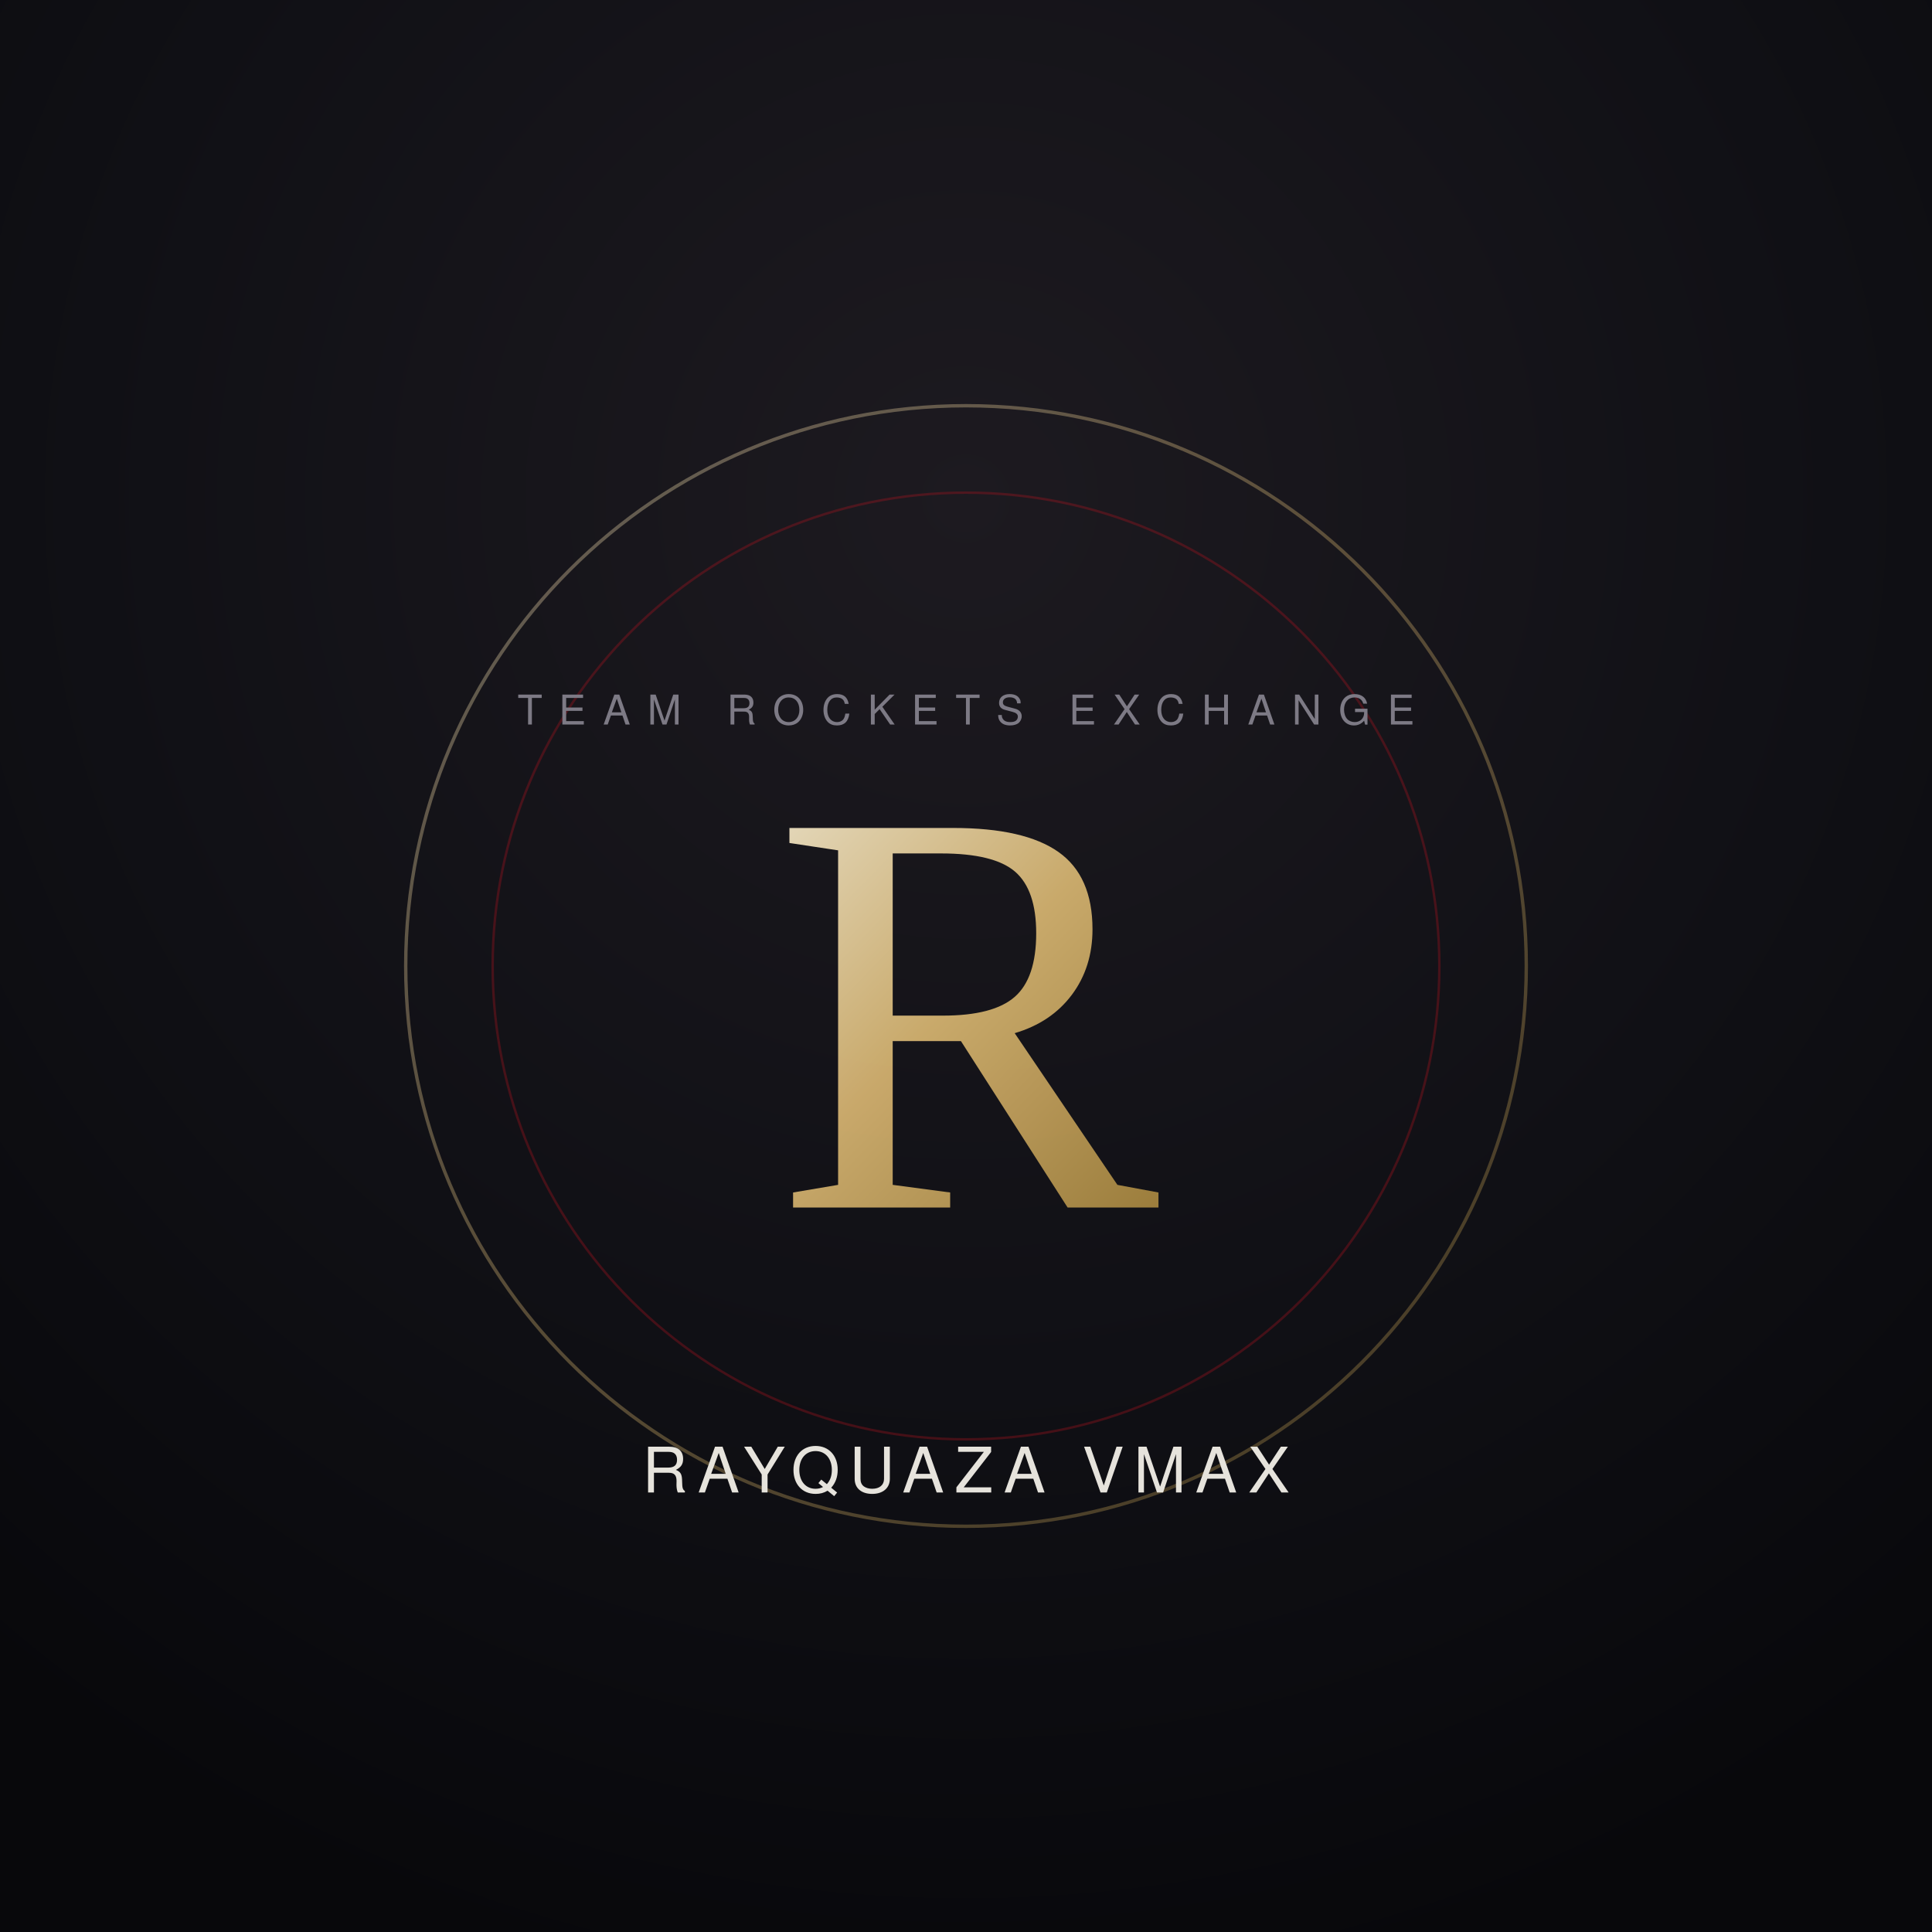
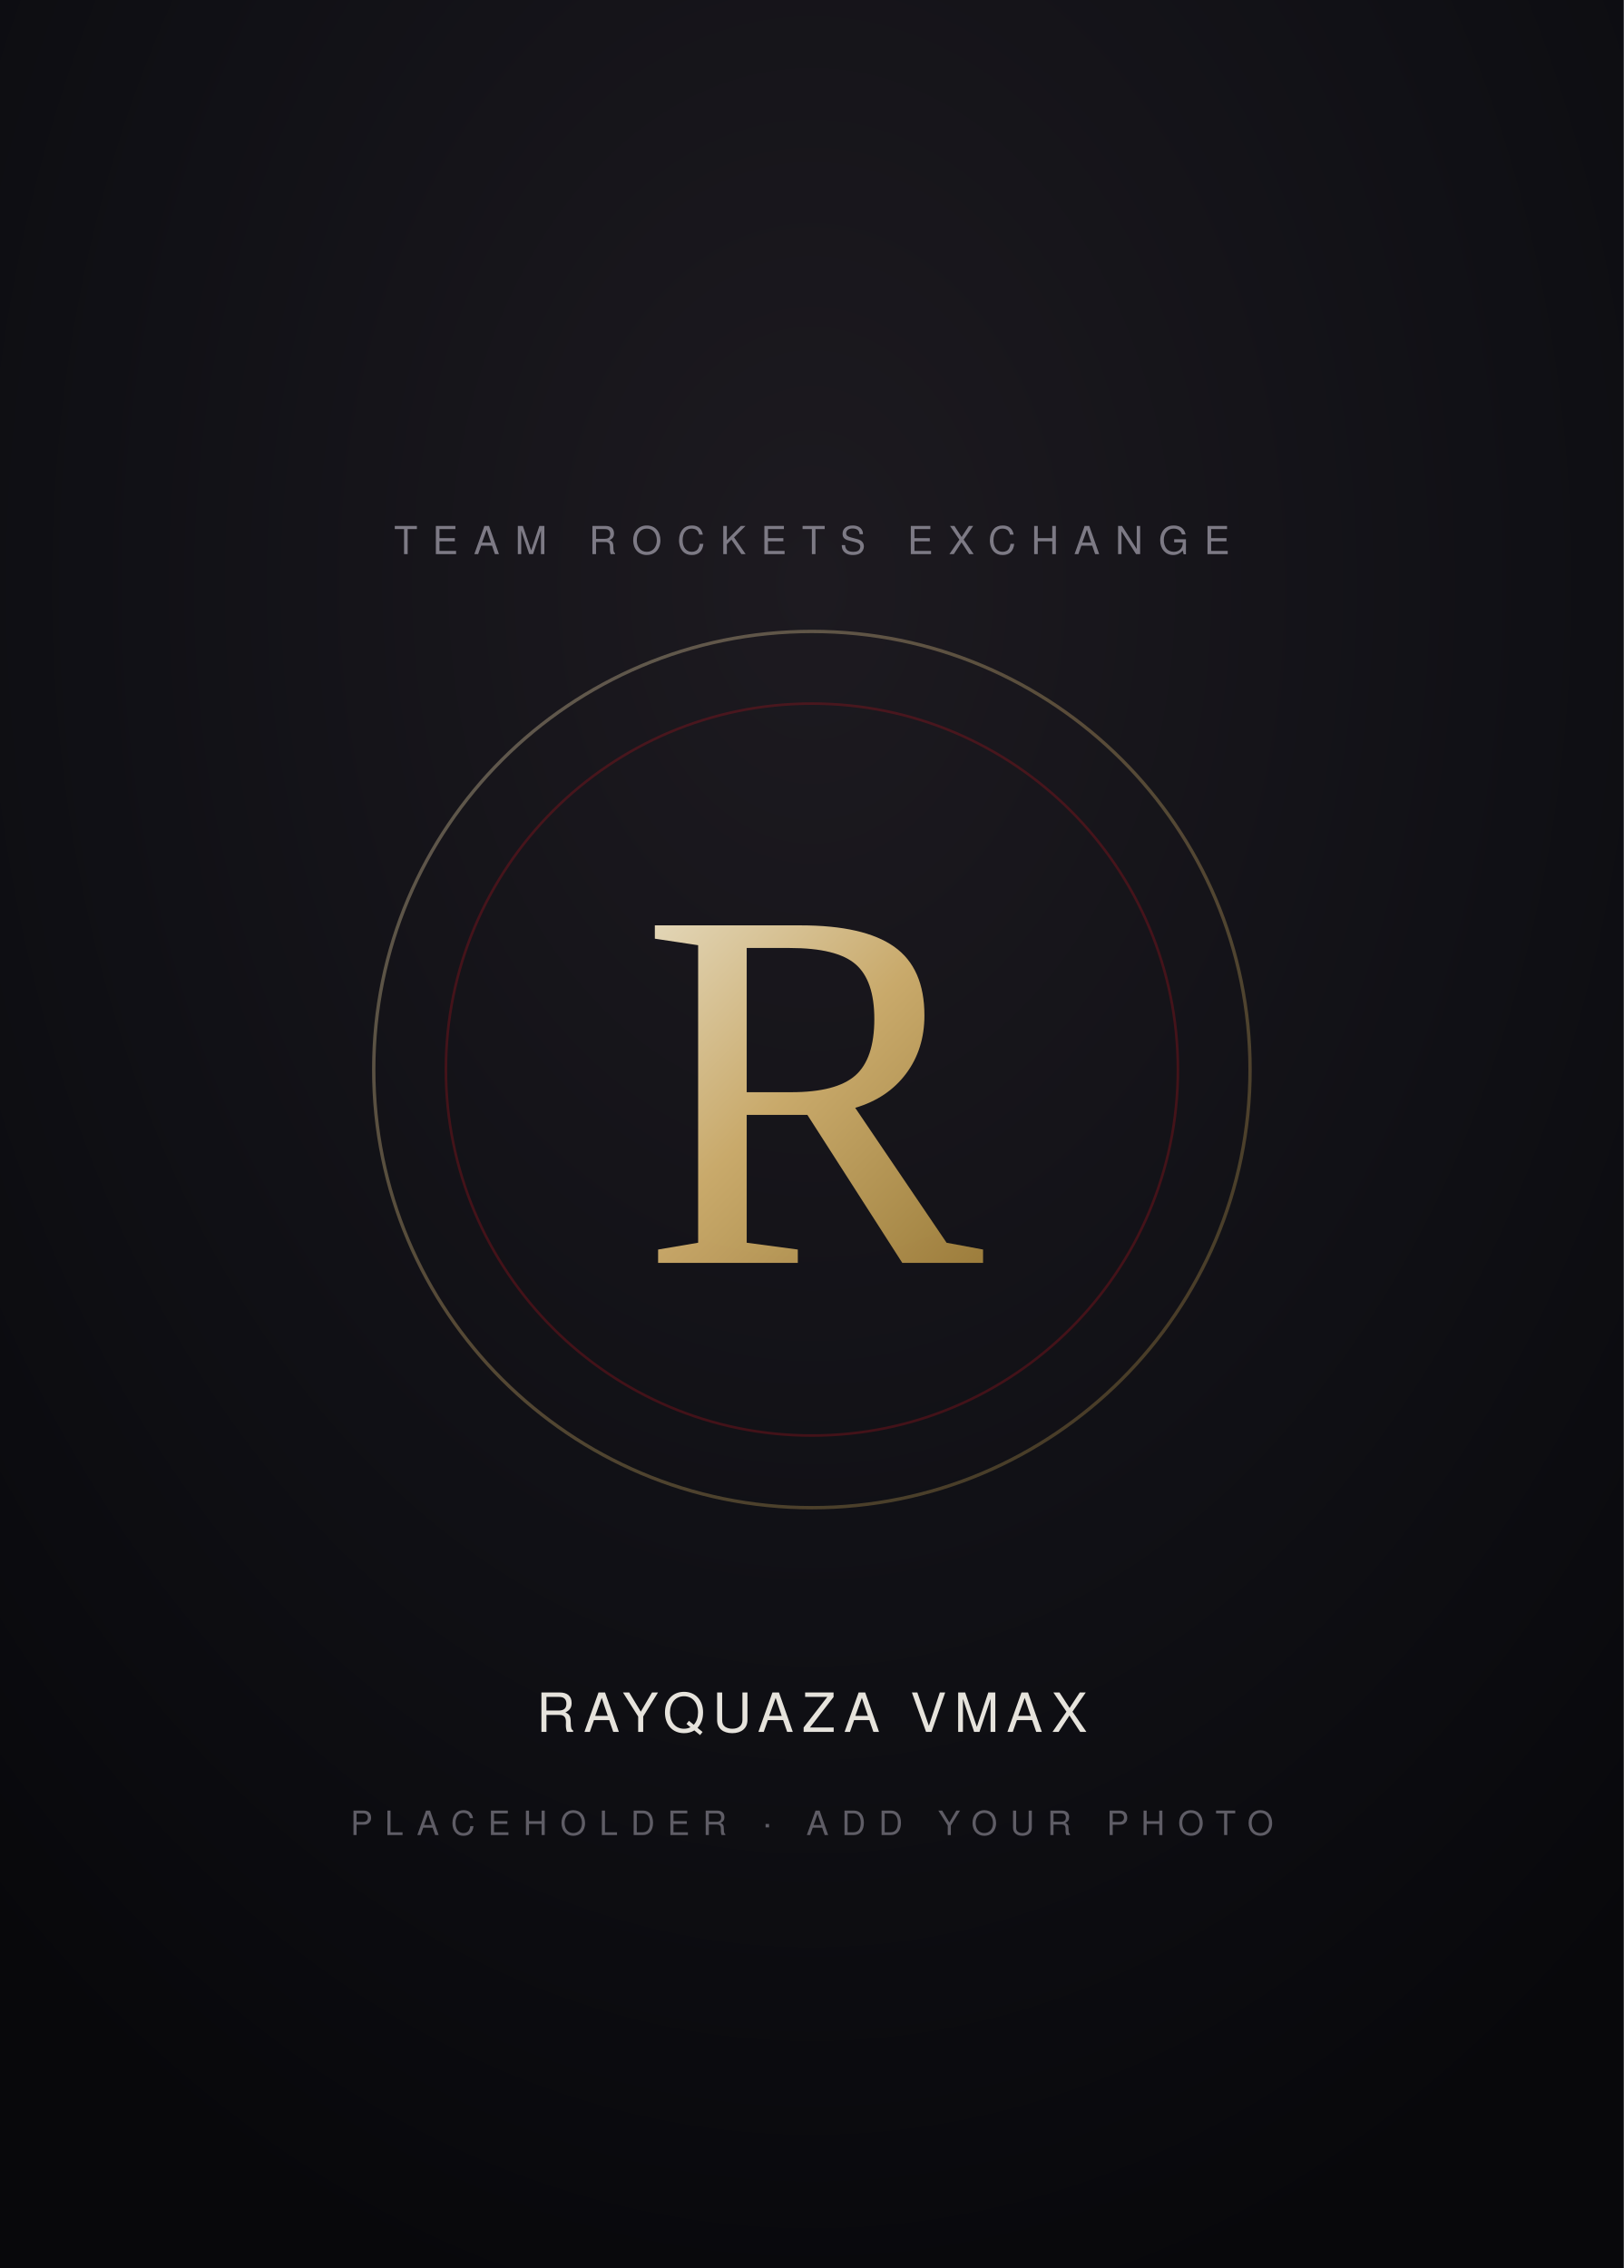
- <svg xmlns="http://www.w3.org/2000/svg" viewBox="0 0 800 800" width="800" height="800">
+ <svg xmlns="http://www.w3.org/2000/svg" viewBox="0 0 630 880" width="630" height="880">
  <defs>
    <radialGradient id="bg" cx="50%" cy="26%" r="78%">
      <stop offset="0%" stop-color="#1d1a20" />
      <stop offset="58%" stop-color="#101015" />
      <stop offset="100%" stop-color="#08080b" />
    </radialGradient>
    <linearGradient id="gold" x1="0%" y1="0%" x2="100%" y2="100%">
      <stop offset="0%" stop-color="#f4e6c4" />
      <stop offset="45%" stop-color="#d8b672" />
      <stop offset="100%" stop-color="#a8873f" />
    </linearGradient>
  </defs>
-   <rect width="800" height="800" fill="url(#bg)" />
-   <circle cx="400" cy="400" r="232" fill="none" stroke="url(#gold)" stroke-opacity=".36" stroke-width="1.4" />
-   <circle cx="400" cy="400" r="196" fill="none" stroke="#c1121f" stroke-opacity=".3" stroke-width="1" />
-   <text x="400" y="300" text-anchor="middle" font-family="Helvetica,Arial,sans-serif" font-size="17" letter-spacing="7" fill="#7d7a85">TEAM ROCKETS EXCHANGE</text>
-   <text x="400" y="500" text-anchor="middle" font-family="Georgia,'Times New Roman',serif" font-size="240" fill="url(#gold)" fill-opacity=".92">R</text>
-   <text x="400" y="618" text-anchor="middle" font-family="Helvetica,Arial,sans-serif" font-size="26" letter-spacing="4" fill="#e6e3dc">RAYQUAZA VMAX</text>
+   <rect width="630" height="880" fill="url(#bg)" />
+   <circle cx="315" cy="415" r="170" fill="none" stroke="url(#gold)" stroke-opacity=".34" stroke-width="1.3" />
+   <circle cx="315" cy="415" r="142" fill="none" stroke="#c1121f" stroke-opacity=".28" stroke-width="1" />
+   <text x="315" y="215" text-anchor="middle" font-family="Helvetica,Arial,sans-serif" font-size="15" letter-spacing="6" fill="#7d7a85">TEAM ROCKETS EXCHANGE</text>
+   <text x="315" y="490" text-anchor="middle" font-family="Georgia,'Times New Roman',serif" font-size="200" fill="url(#gold)" fill-opacity=".92">R</text>
+   <text x="315" y="672" text-anchor="middle" font-family="Helvetica,Arial,sans-serif" font-size="21" letter-spacing="3" fill="#e6e3dc">RAYQUAZA VMAX</text>
+   <text x="315" y="712" text-anchor="middle" font-family="Helvetica,Arial,sans-serif" font-size="13" letter-spacing="5" fill="#5f5d66">PLACEHOLDER · ADD YOUR PHOTO</text>
</svg>
